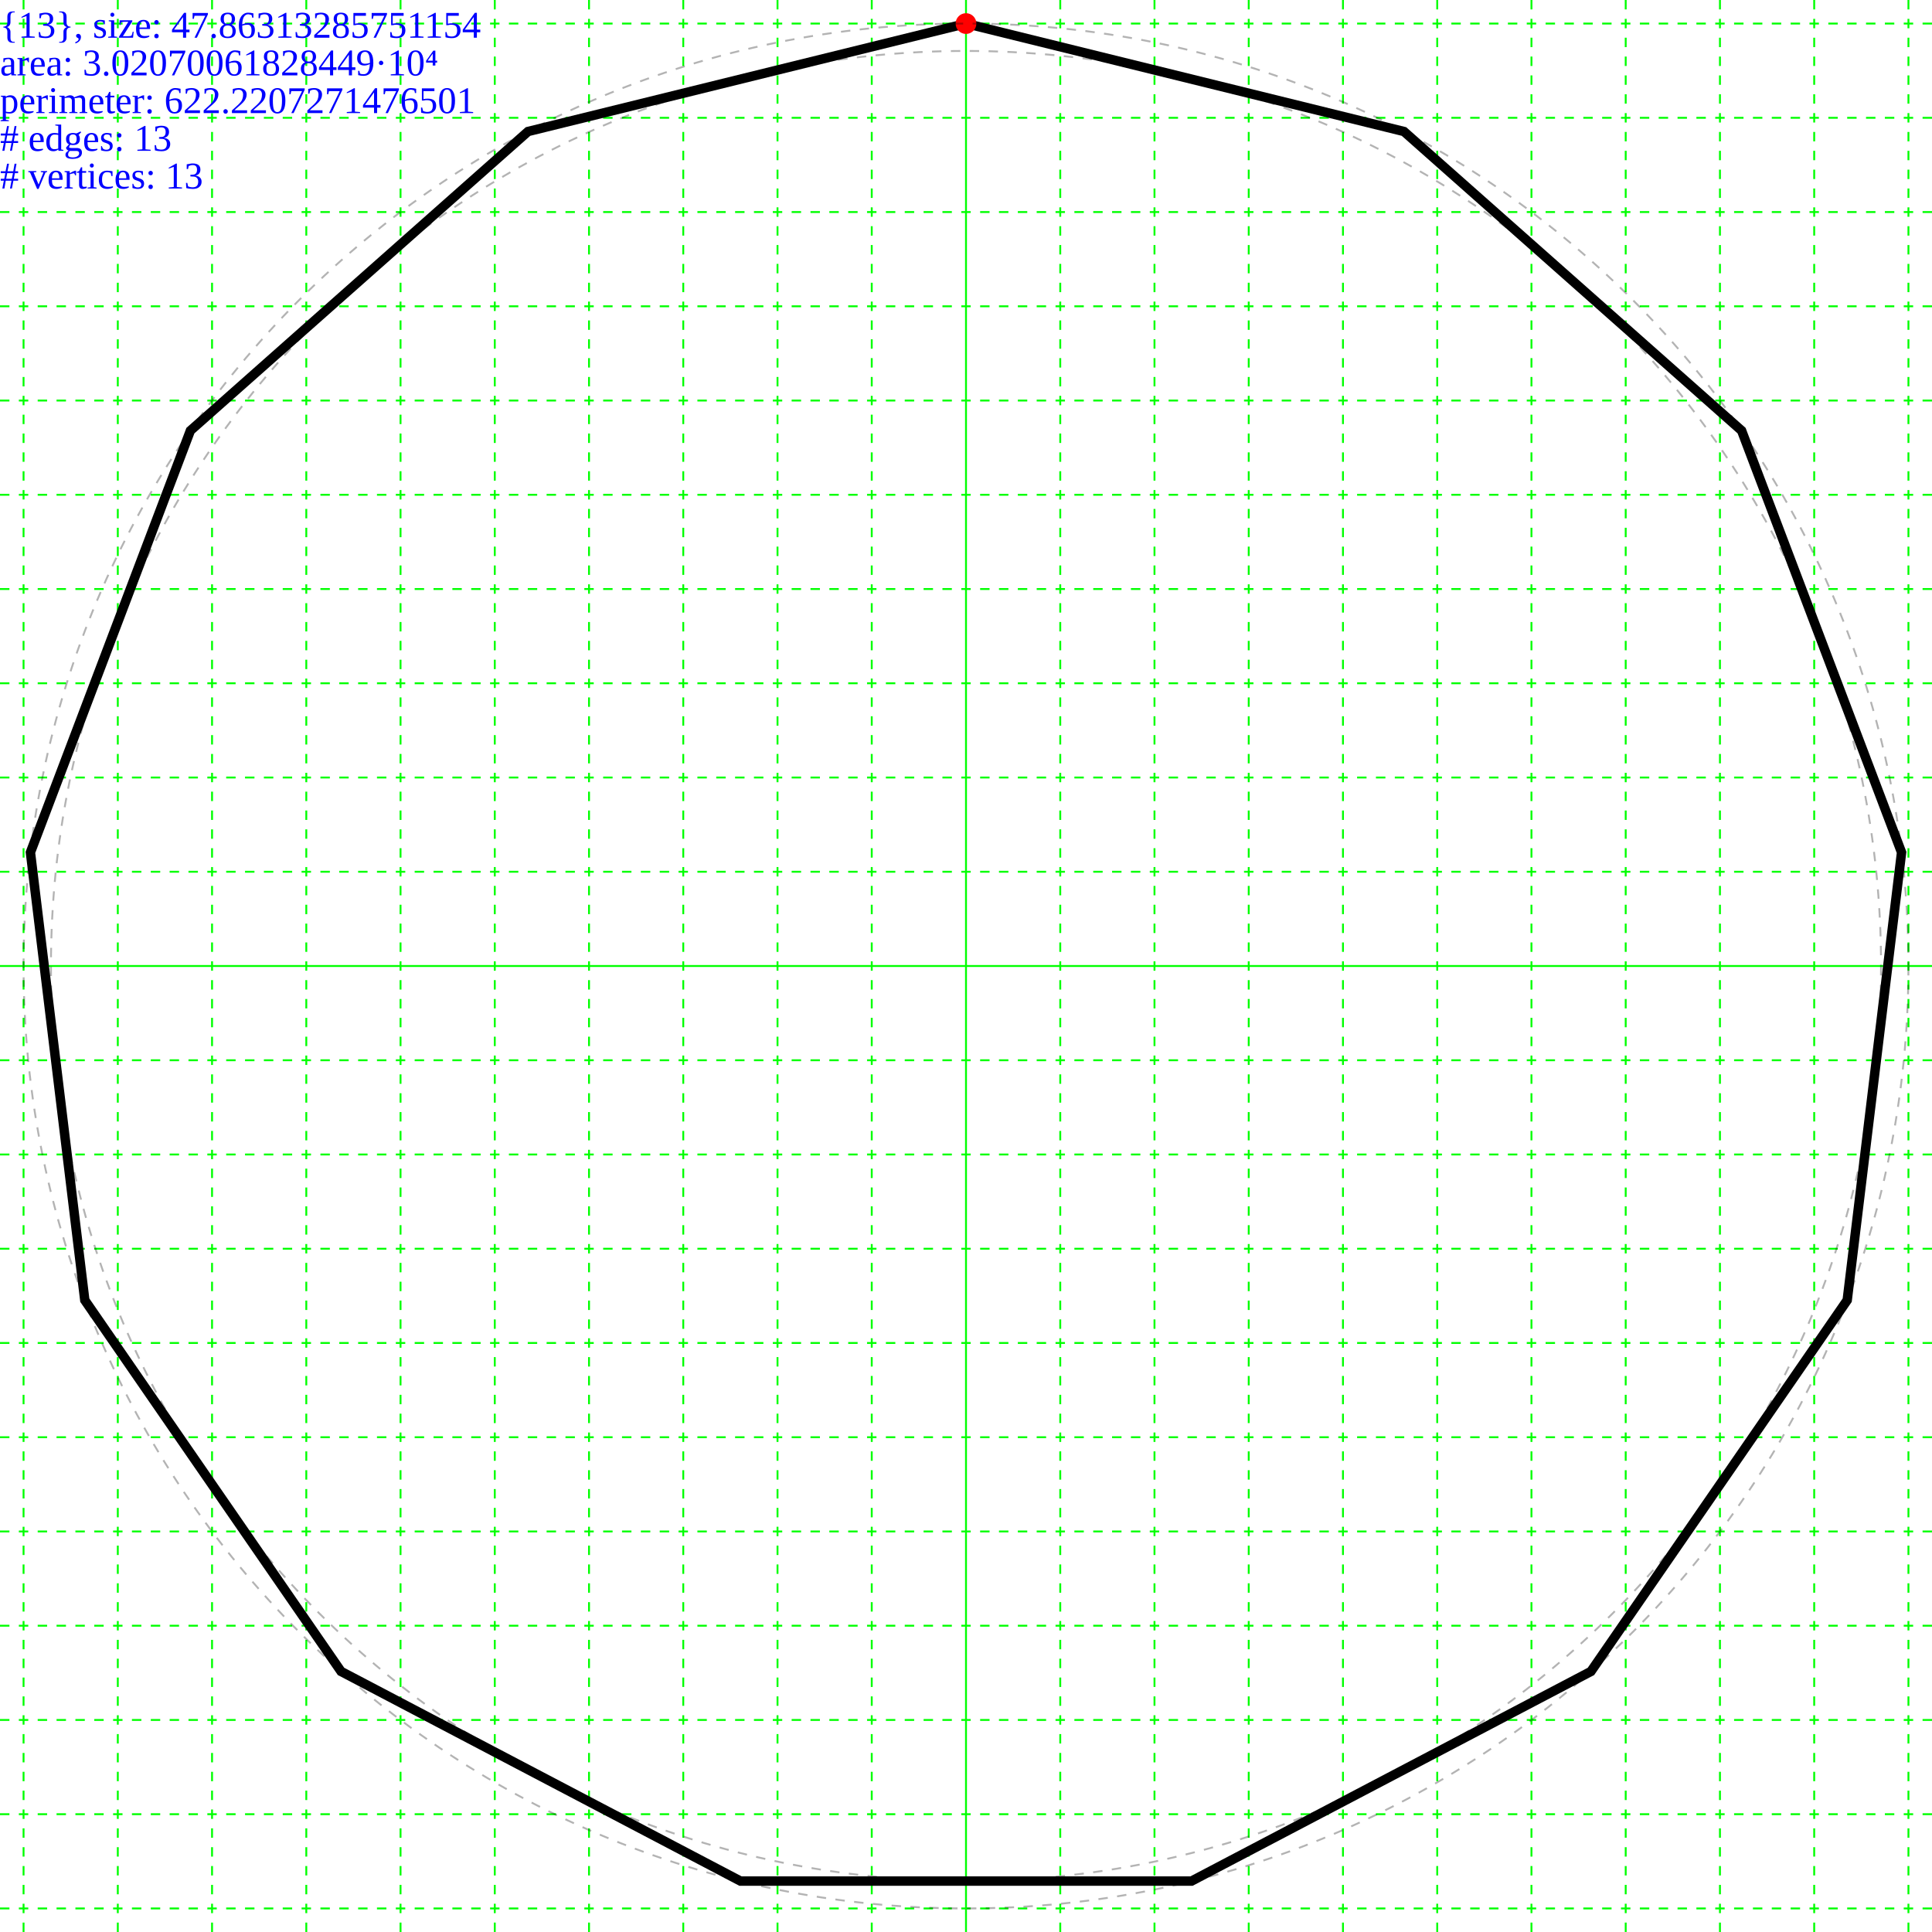
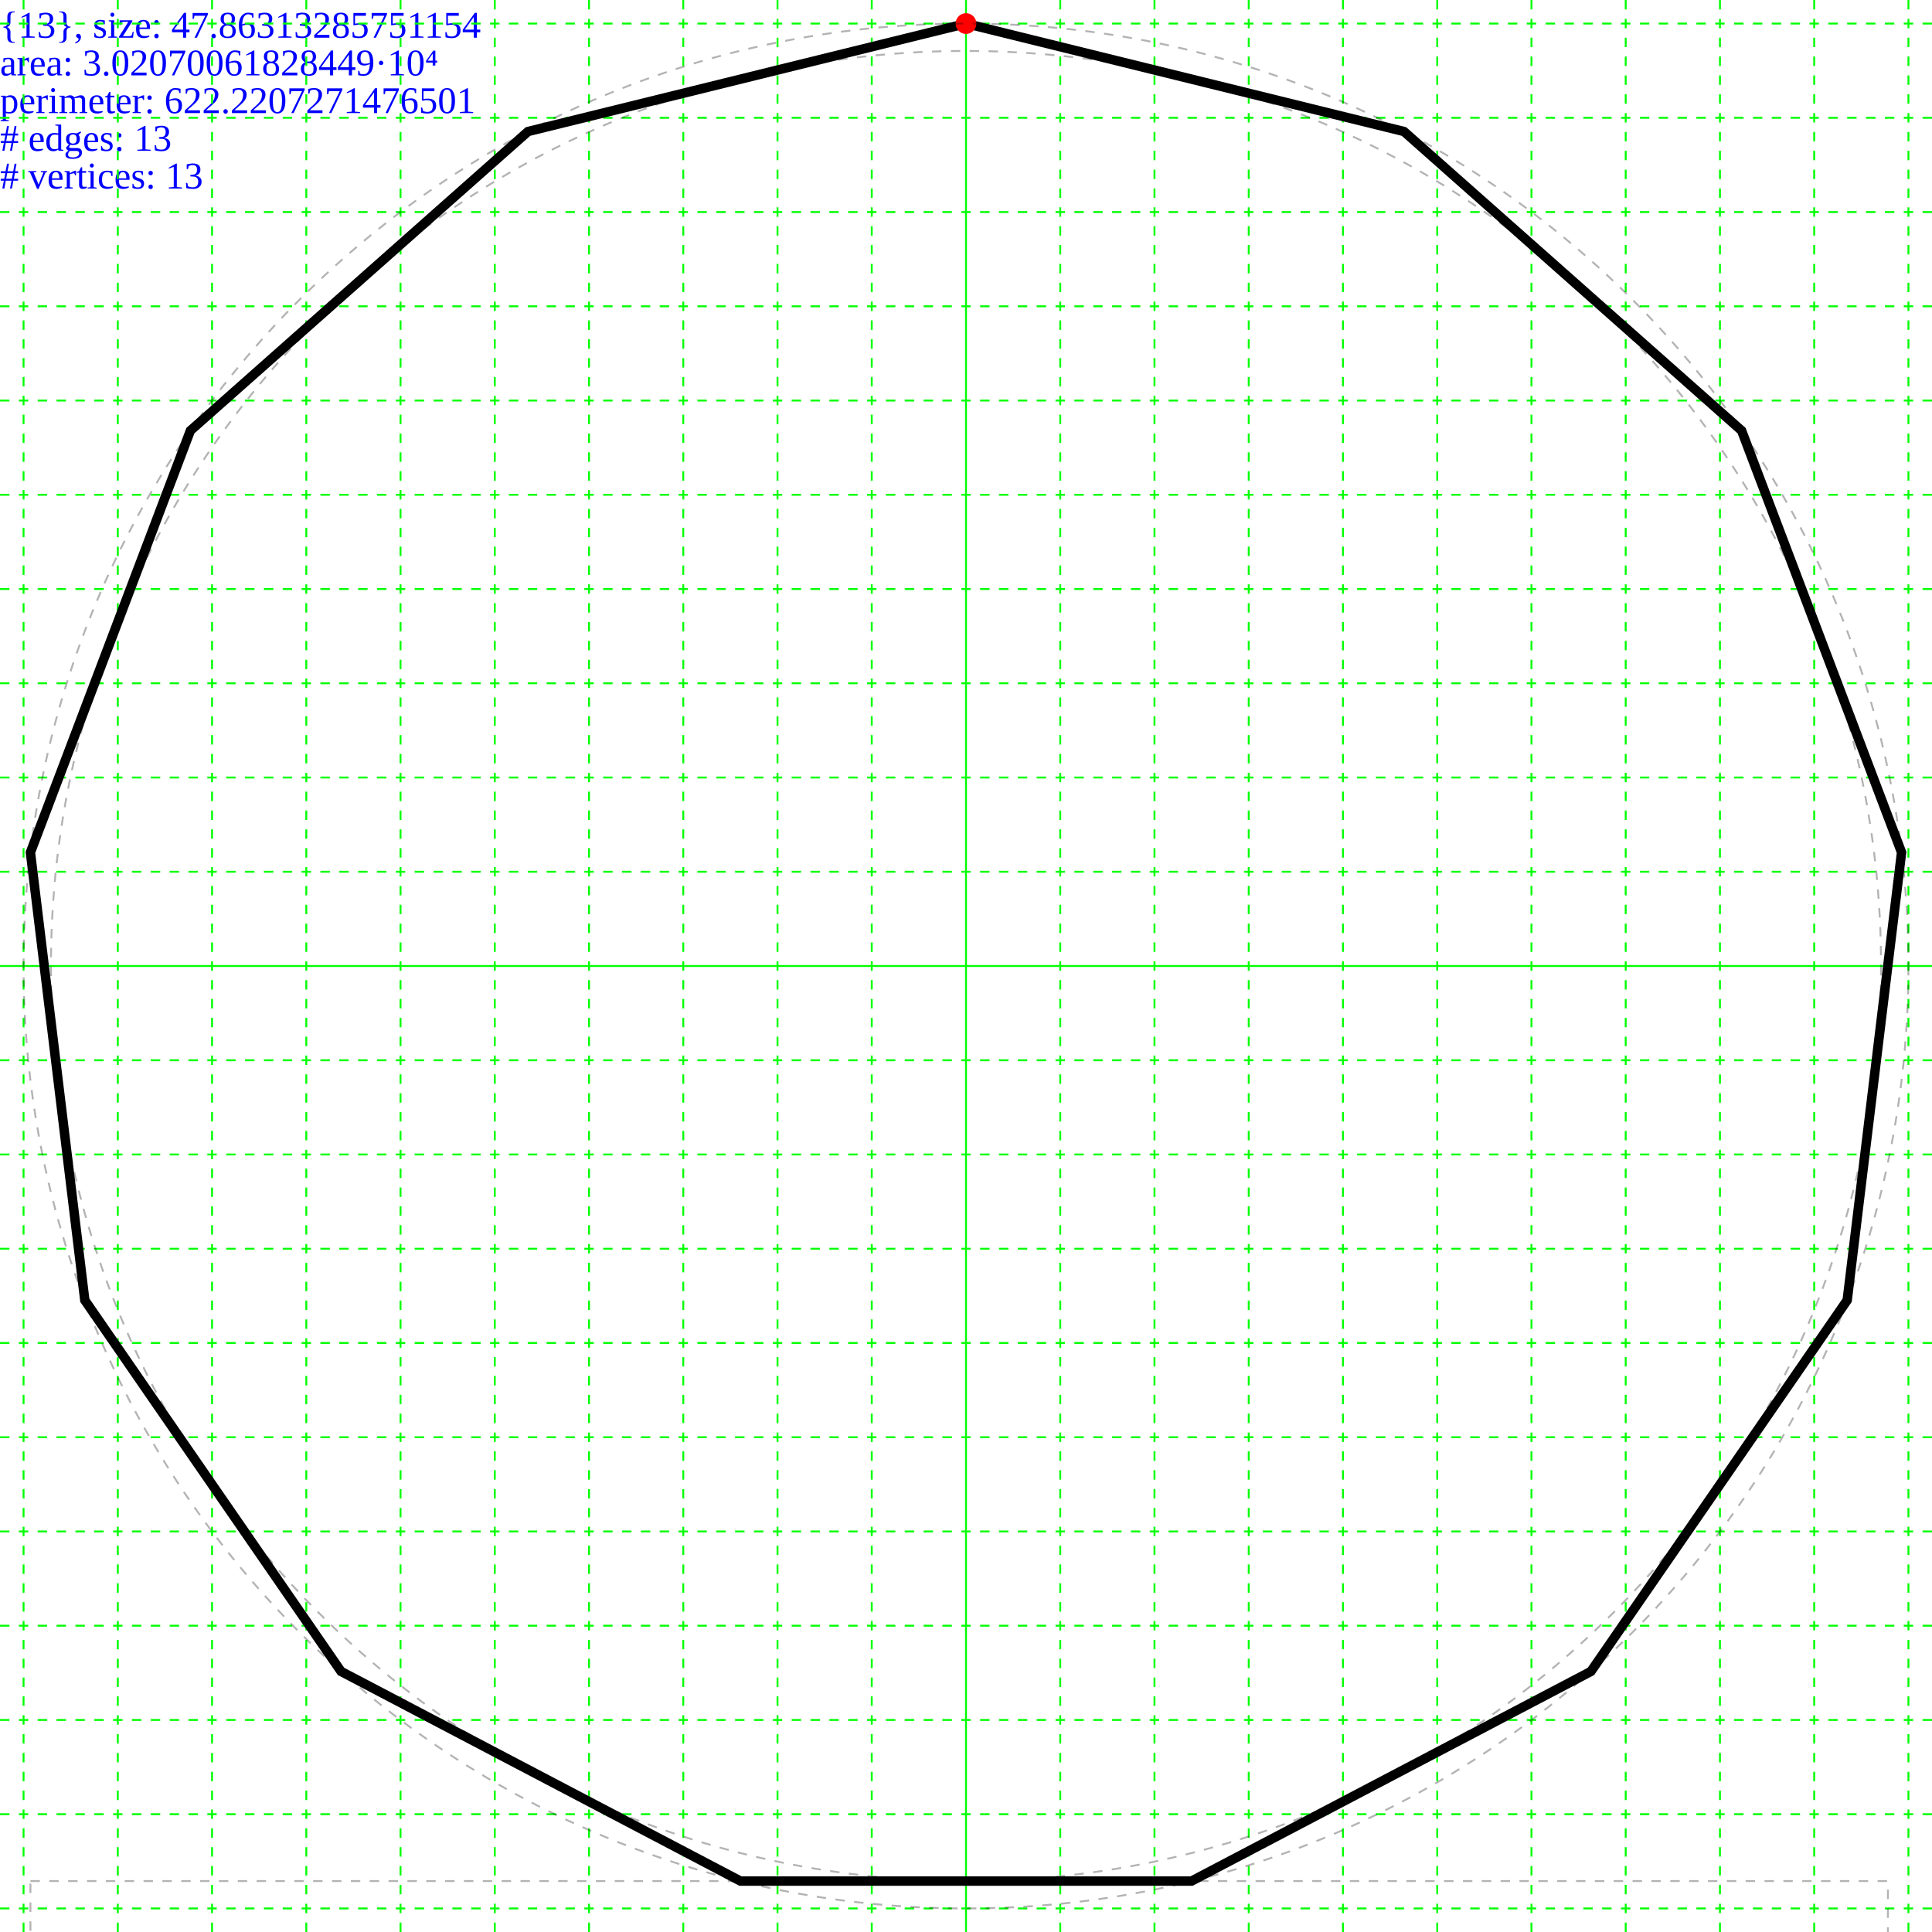
<svg xmlns="http://www.w3.org/2000/svg" height="205.0" width="205.0">
-   <g id="grid">
-     <line stroke="#00ff00" stroke-width="0.2" x1="102.5" x2="102.5" y1="0" y2="205.0" />
-     <line stroke="#00ff00" stroke-dasharray="1,1" stroke-width="0.2" x1="112.5" x2="112.5" y1="0" y2="205" />
-     <line stroke="#00ff00" stroke-dasharray="1,1" stroke-width="0.2" x1="92.5" x2="92.5" y1="0" y2="205" />
-     <line stroke="#00ff00" stroke-dasharray="1,1" stroke-width="0.2" x1="122.5" x2="122.5" y1="0" y2="205" />
-     <line stroke="#00ff00" stroke-dasharray="1,1" stroke-width="0.2" x1="82.5" x2="82.5" y1="0" y2="205" />
-     <line stroke="#00ff00" stroke-dasharray="1,1" stroke-width="0.2" x1="132.5" x2="132.5" y1="0" y2="205" />
-     <line stroke="#00ff00" stroke-dasharray="1,1" stroke-width="0.2" x1="72.5" x2="72.5" y1="0" y2="205" />
-     <line stroke="#00ff00" stroke-dasharray="1,1" stroke-width="0.2" x1="142.5" x2="142.5" y1="0" y2="205" />
-     <line stroke="#00ff00" stroke-dasharray="1,1" stroke-width="0.2" x1="62.5" x2="62.5" y1="0" y2="205" />
-     <line stroke="#00ff00" stroke-dasharray="1,1" stroke-width="0.2" x1="152.5" x2="152.5" y1="0" y2="205" />
-     <line stroke="#00ff00" stroke-dasharray="1,1" stroke-width="0.2" x1="52.5" x2="52.5" y1="0" y2="205" />
-     <line stroke="#00ff00" stroke-dasharray="1,1" stroke-width="0.2" x1="162.5" x2="162.5" y1="0" y2="205" />
-     <line stroke="#00ff00" stroke-dasharray="1,1" stroke-width="0.2" x1="42.5" x2="42.5" y1="0" y2="205" />
-     <line stroke="#00ff00" stroke-dasharray="1,1" stroke-width="0.2" x1="172.5" x2="172.5" y1="0" y2="205" />
-     <line stroke="#00ff00" stroke-dasharray="1,1" stroke-width="0.2" x1="32.5" x2="32.5" y1="0" y2="205" />
-     <line stroke="#00ff00" stroke-dasharray="1,1" stroke-width="0.2" x1="182.5" x2="182.5" y1="0" y2="205" />
-     <line stroke="#00ff00" stroke-dasharray="1,1" stroke-width="0.2" x1="22.5" x2="22.5" y1="0" y2="205" />
-     <line stroke="#00ff00" stroke-dasharray="1,1" stroke-width="0.2" x1="192.5" x2="192.5" y1="0" y2="205" />
-     <line stroke="#00ff00" stroke-dasharray="1,1" stroke-width="0.2" x1="12.5" x2="12.5" y1="0" y2="205" />
-     <line stroke="#00ff00" stroke-dasharray="1,1" stroke-width="0.2" x1="202.5" x2="202.5" y1="0" y2="205" />
-     <line stroke="#00ff00" stroke-dasharray="1,1" stroke-width="0.2" x1="2.5" x2="2.5" y1="0" y2="205" />
-     <line stroke="#00ff00" stroke-dasharray="1,1" stroke-width="0.2" x1="212.5" x2="212.5" y1="0" y2="205" />
-     <line stroke="#00ff00" stroke-dasharray="1,1" stroke-width="0.2" x1="-7.5" x2="-7.5" y1="0" y2="205" />
-     <line stroke="#00ff00" stroke-width="0.2" x1="0" x2="205.0" y1="102.5" y2="102.5" />
-     <line stroke="#00ff00" stroke-dasharray="1,1" stroke-width="0.2" x1="0" x2="205" y1="112.5" y2="112.5" />
-     <line stroke="#00ff00" stroke-dasharray="1,1" stroke-width="0.2" x1="0" x2="205" y1="92.5" y2="92.5" />
-     <line stroke="#00ff00" stroke-dasharray="1,1" stroke-width="0.2" x1="0" x2="205" y1="122.5" y2="122.5" />
-     <line stroke="#00ff00" stroke-dasharray="1,1" stroke-width="0.2" x1="0" x2="205" y1="82.5" y2="82.5" />
-     <line stroke="#00ff00" stroke-dasharray="1,1" stroke-width="0.2" x1="0" x2="205" y1="132.5" y2="132.5" />
-     <line stroke="#00ff00" stroke-dasharray="1,1" stroke-width="0.2" x1="0" x2="205" y1="72.5" y2="72.5" />
-     <line stroke="#00ff00" stroke-dasharray="1,1" stroke-width="0.2" x1="0" x2="205" y1="142.5" y2="142.5" />
-     <line stroke="#00ff00" stroke-dasharray="1,1" stroke-width="0.2" x1="0" x2="205" y1="62.5" y2="62.5" />
-     <line stroke="#00ff00" stroke-dasharray="1,1" stroke-width="0.2" x1="0" x2="205" y1="152.5" y2="152.5" />
-     <line stroke="#00ff00" stroke-dasharray="1,1" stroke-width="0.2" x1="0" x2="205" y1="52.5" y2="52.5" />
-     <line stroke="#00ff00" stroke-dasharray="1,1" stroke-width="0.2" x1="0" x2="205" y1="162.5" y2="162.5" />
-     <line stroke="#00ff00" stroke-dasharray="1,1" stroke-width="0.2" x1="0" x2="205" y1="42.5" y2="42.5" />
-     <line stroke="#00ff00" stroke-dasharray="1,1" stroke-width="0.2" x1="0" x2="205" y1="172.5" y2="172.5" />
-     <line stroke="#00ff00" stroke-dasharray="1,1" stroke-width="0.2" x1="0" x2="205" y1="32.5" y2="32.5" />
-     <line stroke="#00ff00" stroke-dasharray="1,1" stroke-width="0.2" x1="0" x2="205" y1="182.5" y2="182.5" />
-     <line stroke="#00ff00" stroke-dasharray="1,1" stroke-width="0.2" x1="0" x2="205" y1="22.5" y2="22.5" />
-     <line stroke="#00ff00" stroke-dasharray="1,1" stroke-width="0.2" x1="0" x2="205" y1="192.5" y2="192.5" />
-     <line stroke="#00ff00" stroke-dasharray="1,1" stroke-width="0.2" x1="0" x2="205" y1="12.5" y2="12.5" />
-     <line stroke="#00ff00" stroke-dasharray="1,1" stroke-width="0.2" x1="0" x2="205" y1="202.5" y2="202.5" />
-     <line stroke="#00ff00" stroke-dasharray="1,1" stroke-width="0.2" x1="0" x2="205" y1="2.5" y2="2.5" />
-     <line stroke="#00ff00" stroke-dasharray="1,1" stroke-width="0.2" x1="0" x2="205" y1="212.5" y2="212.5" />
-     <line stroke="#00ff00" stroke-dasharray="1,1" stroke-width="0.2" x1="0" x2="205" y1="-7.5" y2="-7.5" />
-     <line stroke="#00ff00" stroke-dasharray="1,1" stroke-width="0.2" x1="0" x2="205" y1="222.5" y2="222.5" />
-     <line stroke="#00ff00" stroke-dasharray="1,1" stroke-width="0.2" x1="0" x2="205" y1="-17.5" y2="-17.5" />
-     <line stroke="#00ff00" stroke-dasharray="1,1" stroke-width="0.2" x1="0" x2="205" y1="232.5" y2="232.5" />
-     <line stroke="#00ff00" stroke-dasharray="1,1" stroke-width="0.2" x1="0" x2="205" y1="-27.5" y2="-27.5" />
-     <line stroke="#00ff00" stroke-dasharray="1,1" stroke-width="0.2" x1="0" x2="205" y1="242.5" y2="242.5" />
-     <line stroke="#00ff00" stroke-dasharray="1,1" stroke-width="0.2" x1="0" x2="205" y1="-37.5" y2="-37.5" />
-     <line stroke="#00ff00" stroke-dasharray="1,1" stroke-width="0.2" x1="0" x2="205" y1="252.5" y2="252.5" />
-     <line stroke="#00ff00" stroke-dasharray="1,1" stroke-width="0.2" x1="0" x2="205" y1="-47.5" y2="-47.5" />
-     <line stroke="#00ff00" stroke-dasharray="1,1" stroke-width="0.2" x1="0" x2="205" y1="262.5" y2="262.5" />
-     <line stroke="#00ff00" stroke-dasharray="1,1" stroke-width="0.2" x1="0" x2="205" y1="-57.5" y2="-57.5" />
-     <line stroke="#00ff00" stroke-dasharray="1,1" stroke-width="0.2" x1="0" x2="205" y1="272.5" y2="272.5" />
-     <line stroke="#00ff00" stroke-dasharray="1,1" stroke-width="0.2" x1="0" x2="205" y1="-67.5" y2="-67.5" />
-     <line stroke="#00ff00" stroke-dasharray="1,1" stroke-width="0.2" x1="0" x2="205" y1="282.5" y2="282.5" />
-     <line stroke="#00ff00" stroke-dasharray="1,1" stroke-width="0.2" x1="0" x2="205" y1="-77.5" y2="-77.5" />
-     <line stroke="#00ff00" stroke-dasharray="1,1" stroke-width="0.2" x1="0" x2="205" y1="292.5" y2="292.5" />
-     <line stroke="#00ff00" stroke-dasharray="1,1" stroke-width="0.2" x1="0" x2="205" y1="-87.5" y2="-87.5" />
-     <line stroke="#00ff00" stroke-dasharray="1,1" stroke-width="0.2" x1="0" x2="205" y1="302.5" y2="302.5" />
-     <line stroke="#00ff00" stroke-dasharray="1,1" stroke-width="0.2" x1="0" x2="205" y1="-97.5" y2="-97.5" />
-     <line stroke="#00ff00" stroke-dasharray="1,1" stroke-width="0.2" x1="0" x2="205" y1="312.5" y2="312.5" />
-     <line stroke="#00ff00" stroke-dasharray="1,1" stroke-width="0.2" x1="0" x2="205" y1="-107.5" y2="-107.5" />
-   </g>
  <g>
    <text fill="blue" font-size="4.0" id="info" x="0" y="0">
      <tspan dy="4.0" x="0">{13}, size: 47.86313285751154</tspan>
      <tspan dy="4.0" x="0">area: 3.02070061828449·10⁴</tspan>
      <tspan dy="4.0" x="0">perimeter: 622.2207271476501</tspan>
      <tspan dy="4.0" x="0"># edges: 13</tspan>
      <tspan dy="4.0" x="0"># vertices: 13</tspan>
    </text>
  </g>
-   <g>
-     <polygon fill="none" points="102.5,2.5 148.972,13.954 184.798,45.694 201.771,90.446 196.002,137.96 168.812,177.351 126.432,199.594 78.568,199.594 36.188,177.351 8.998,137.96 3.229,90.446 20.202,45.694 56.028,13.954" stroke="black" stroke-width="1" />
-     <circle cx="102.5" cy="2.5" fill="#ff0000" r="1.1" />
-     <circle cx="102.5" cy="102.5" fill="none" r="97.094" stroke="black" stroke-dasharray="1,1" stroke-opacity="0.3" stroke-width="0.2" />
-     <circle cx="102.5" cy="102.5" fill="none" r="100.0" stroke="black" stroke-dasharray="1,1" stroke-opacity="0.3" stroke-width="0.2" />
+   <g transform="translate(102.5,102.5)">
+     <g id="grid">
+       <line stroke="#00ff00" stroke-width="0.2" x1="0" x2="0" y1="-102.5" y2="102.5" />
+       <line stroke="#00ff00" stroke-dasharray="1,1" stroke-width="0.2" x1="10.0" x2="10.0" y1="-102.5" y2="102.5" />
+       <line stroke="#00ff00" stroke-dasharray="1,1" stroke-width="0.2" x1="-10.0" x2="-10.0" y1="-102.5" y2="102.5" />
+       <line stroke="#00ff00" stroke-dasharray="1,1" stroke-width="0.2" x1="20.0" x2="20.0" y1="-102.5" y2="102.5" />
+       <line stroke="#00ff00" stroke-dasharray="1,1" stroke-width="0.2" x1="-20.0" x2="-20.0" y1="-102.5" y2="102.5" />
+       <line stroke="#00ff00" stroke-dasharray="1,1" stroke-width="0.2" x1="30.0" x2="30.0" y1="-102.5" y2="102.5" />
+       <line stroke="#00ff00" stroke-dasharray="1,1" stroke-width="0.2" x1="-30.0" x2="-30.0" y1="-102.5" y2="102.5" />
+       <line stroke="#00ff00" stroke-dasharray="1,1" stroke-width="0.2" x1="40.0" x2="40.0" y1="-102.5" y2="102.5" />
+       <line stroke="#00ff00" stroke-dasharray="1,1" stroke-width="0.2" x1="-40.0" x2="-40.0" y1="-102.5" y2="102.5" />
+       <line stroke="#00ff00" stroke-dasharray="1,1" stroke-width="0.2" x1="50.0" x2="50.0" y1="-102.5" y2="102.5" />
+       <line stroke="#00ff00" stroke-dasharray="1,1" stroke-width="0.2" x1="-50.0" x2="-50.0" y1="-102.5" y2="102.5" />
+       <line stroke="#00ff00" stroke-dasharray="1,1" stroke-width="0.2" x1="60.0" x2="60.0" y1="-102.5" y2="102.5" />
+       <line stroke="#00ff00" stroke-dasharray="1,1" stroke-width="0.2" x1="-60.0" x2="-60.0" y1="-102.5" y2="102.5" />
+       <line stroke="#00ff00" stroke-dasharray="1,1" stroke-width="0.2" x1="70.0" x2="70.0" y1="-102.5" y2="102.5" />
+       <line stroke="#00ff00" stroke-dasharray="1,1" stroke-width="0.2" x1="-70.0" x2="-70.0" y1="-102.5" y2="102.5" />
+       <line stroke="#00ff00" stroke-dasharray="1,1" stroke-width="0.2" x1="80.0" x2="80.0" y1="-102.5" y2="102.5" />
+       <line stroke="#00ff00" stroke-dasharray="1,1" stroke-width="0.2" x1="-80.0" x2="-80.0" y1="-102.5" y2="102.5" />
+       <line stroke="#00ff00" stroke-dasharray="1,1" stroke-width="0.2" x1="90.0" x2="90.0" y1="-102.5" y2="102.5" />
+       <line stroke="#00ff00" stroke-dasharray="1,1" stroke-width="0.2" x1="-90.0" x2="-90.0" y1="-102.5" y2="102.5" />
+       <line stroke="#00ff00" stroke-dasharray="1,1" stroke-width="0.2" x1="100.0" x2="100.0" y1="-102.5" y2="102.5" />
+       <line stroke="#00ff00" stroke-dasharray="1,1" stroke-width="0.2" x1="-100.0" x2="-100.0" y1="-102.5" y2="102.5" />
+       <line stroke="#00ff00" stroke-dasharray="1,1" stroke-width="0.2" x1="110.0" x2="110.0" y1="-102.5" y2="102.5" />
+       <line stroke="#00ff00" stroke-dasharray="1,1" stroke-width="0.2" x1="-110.0" x2="-110.0" y1="-102.5" y2="102.5" />
+       <line stroke="#00ff00" stroke-width="0.2" x1="-102.5" x2="102.5" y1="0" y2="0" />
+       <line stroke="#00ff00" stroke-dasharray="1,1" stroke-width="0.2" x1="-102.5" x2="102.5" y1="10.0" y2="10.0" />
+       <line stroke="#00ff00" stroke-dasharray="1,1" stroke-width="0.2" x1="-102.5" x2="102.5" y1="-10.0" y2="-10.0" />
+       <line stroke="#00ff00" stroke-dasharray="1,1" stroke-width="0.2" x1="-102.5" x2="102.5" y1="20.0" y2="20.0" />
+       <line stroke="#00ff00" stroke-dasharray="1,1" stroke-width="0.2" x1="-102.5" x2="102.5" y1="-20.0" y2="-20.0" />
+       <line stroke="#00ff00" stroke-dasharray="1,1" stroke-width="0.2" x1="-102.5" x2="102.5" y1="30.0" y2="30.0" />
+       <line stroke="#00ff00" stroke-dasharray="1,1" stroke-width="0.2" x1="-102.5" x2="102.5" y1="-30.0" y2="-30.0" />
+       <line stroke="#00ff00" stroke-dasharray="1,1" stroke-width="0.2" x1="-102.5" x2="102.5" y1="40.0" y2="40.0" />
+       <line stroke="#00ff00" stroke-dasharray="1,1" stroke-width="0.2" x1="-102.5" x2="102.5" y1="-40.0" y2="-40.0" />
+       <line stroke="#00ff00" stroke-dasharray="1,1" stroke-width="0.2" x1="-102.5" x2="102.5" y1="50.0" y2="50.0" />
+       <line stroke="#00ff00" stroke-dasharray="1,1" stroke-width="0.2" x1="-102.5" x2="102.5" y1="-50.0" y2="-50.0" />
+       <line stroke="#00ff00" stroke-dasharray="1,1" stroke-width="0.2" x1="-102.5" x2="102.5" y1="60.0" y2="60.0" />
+       <line stroke="#00ff00" stroke-dasharray="1,1" stroke-width="0.2" x1="-102.5" x2="102.5" y1="-60.0" y2="-60.0" />
+       <line stroke="#00ff00" stroke-dasharray="1,1" stroke-width="0.2" x1="-102.5" x2="102.5" y1="70.0" y2="70.0" />
+       <line stroke="#00ff00" stroke-dasharray="1,1" stroke-width="0.2" x1="-102.5" x2="102.5" y1="-70.0" y2="-70.0" />
+       <line stroke="#00ff00" stroke-dasharray="1,1" stroke-width="0.2" x1="-102.5" x2="102.5" y1="80.0" y2="80.0" />
+       <line stroke="#00ff00" stroke-dasharray="1,1" stroke-width="0.2" x1="-102.5" x2="102.5" y1="-80.0" y2="-80.0" />
+       <line stroke="#00ff00" stroke-dasharray="1,1" stroke-width="0.2" x1="-102.5" x2="102.5" y1="90.0" y2="90.0" />
+       <line stroke="#00ff00" stroke-dasharray="1,1" stroke-width="0.2" x1="-102.5" x2="102.5" y1="-90.0" y2="-90.0" />
+       <line stroke="#00ff00" stroke-dasharray="1,1" stroke-width="0.2" x1="-102.5" x2="102.5" y1="100.0" y2="100.0" />
+       <line stroke="#00ff00" stroke-dasharray="1,1" stroke-width="0.2" x1="-102.5" x2="102.5" y1="-100.0" y2="-100.0" />
+       <line stroke="#00ff00" stroke-dasharray="1,1" stroke-width="0.2" x1="-102.5" x2="102.5" y1="110.0" y2="110.0" />
+       <line stroke="#00ff00" stroke-dasharray="1,1" stroke-width="0.2" x1="-102.5" x2="102.5" y1="-110.0" y2="-110.0" />
+       <line stroke="#00ff00" stroke-dasharray="1,1" stroke-width="0.2" x1="-102.5" x2="102.5" y1="120.0" y2="120.0" />
+       <line stroke="#00ff00" stroke-dasharray="1,1" stroke-width="0.2" x1="-102.5" x2="102.5" y1="-120.0" y2="-120.0" />
+       <line stroke="#00ff00" stroke-dasharray="1,1" stroke-width="0.2" x1="-102.5" x2="102.5" y1="130.0" y2="130.0" />
+       <line stroke="#00ff00" stroke-dasharray="1,1" stroke-width="0.2" x1="-102.5" x2="102.5" y1="-130.0" y2="-130.0" />
+       <line stroke="#00ff00" stroke-dasharray="1,1" stroke-width="0.2" x1="-102.5" x2="102.5" y1="140.0" y2="140.0" />
+       <line stroke="#00ff00" stroke-dasharray="1,1" stroke-width="0.2" x1="-102.5" x2="102.5" y1="-140.0" y2="-140.0" />
+       <line stroke="#00ff00" stroke-dasharray="1,1" stroke-width="0.2" x1="-102.5" x2="102.5" y1="150.0" y2="150.0" />
+       <line stroke="#00ff00" stroke-dasharray="1,1" stroke-width="0.2" x1="-102.5" x2="102.5" y1="-150.0" y2="-150.0" />
+       <line stroke="#00ff00" stroke-dasharray="1,1" stroke-width="0.2" x1="-102.5" x2="102.5" y1="160.0" y2="160.0" />
+       <line stroke="#00ff00" stroke-dasharray="1,1" stroke-width="0.2" x1="-102.5" x2="102.5" y1="-160.0" y2="-160.0" />
+       <line stroke="#00ff00" stroke-dasharray="1,1" stroke-width="0.2" x1="-102.5" x2="102.5" y1="170.0" y2="170.0" />
+       <line stroke="#00ff00" stroke-dasharray="1,1" stroke-width="0.2" x1="-102.5" x2="102.5" y1="-170.0" y2="-170.0" />
+       <line stroke="#00ff00" stroke-dasharray="1,1" stroke-width="0.2" x1="-102.5" x2="102.5" y1="180.0" y2="180.0" />
+       <line stroke="#00ff00" stroke-dasharray="1,1" stroke-width="0.2" x1="-102.5" x2="102.5" y1="-180.0" y2="-180.0" />
+       <line stroke="#00ff00" stroke-dasharray="1,1" stroke-width="0.2" x1="-102.5" x2="102.5" y1="190.0" y2="190.0" />
+       <line stroke="#00ff00" stroke-dasharray="1,1" stroke-width="0.2" x1="-102.5" x2="102.5" y1="-190.0" y2="-190.0" />
+       <line stroke="#00ff00" stroke-dasharray="1,1" stroke-width="0.2" x1="-102.5" x2="102.5" y1="200.0" y2="200.0" />
+       <line stroke="#00ff00" stroke-dasharray="1,1" stroke-width="0.2" x1="-102.5" x2="102.5" y1="-200.0" y2="-200.0" />
+       <line stroke="#00ff00" stroke-dasharray="1,1" stroke-width="0.2" x1="-102.5" x2="102.5" y1="210.0" y2="210.0" />
+       <line stroke="#00ff00" stroke-dasharray="1,1" stroke-width="0.2" x1="-102.5" x2="102.5" y1="-210.0" y2="-210.0" />
+     </g>
+     <g>
+       <polygon fill="none" points="6.123233995736766E-15,-100.0 46.472,-88.546 82.298,-56.806 99.271,-12.054 93.502,35.46 66.312,74.851 23.932,97.094 -23.932,97.094 -66.312,74.851 -93.502,35.46 -99.271,-12.054 -82.298,-56.806 -46.472,-88.546" stroke="black" stroke-width="1" />
+       <circle cx="6.123233995736766E-15" cy="-100.0" fill="#ff0000" r="1.1" />
+       <circle fill="none" r="97.094" stroke="black" stroke-dasharray="1,1" stroke-opacity="0.3" stroke-width="0.2" />
+       <circle fill="none" r="100.0" stroke="black" stroke-dasharray="1,1" stroke-opacity="0.3" stroke-width="0.2" />
+       <rect fill="none" height="198.542" stroke="black" stroke-dasharray="1,1" stroke-opacity="0.3" stroke-width="0.2" width="197.094" x="-99.271" y="97.094" />
+     </g>
  </g>
</svg>
